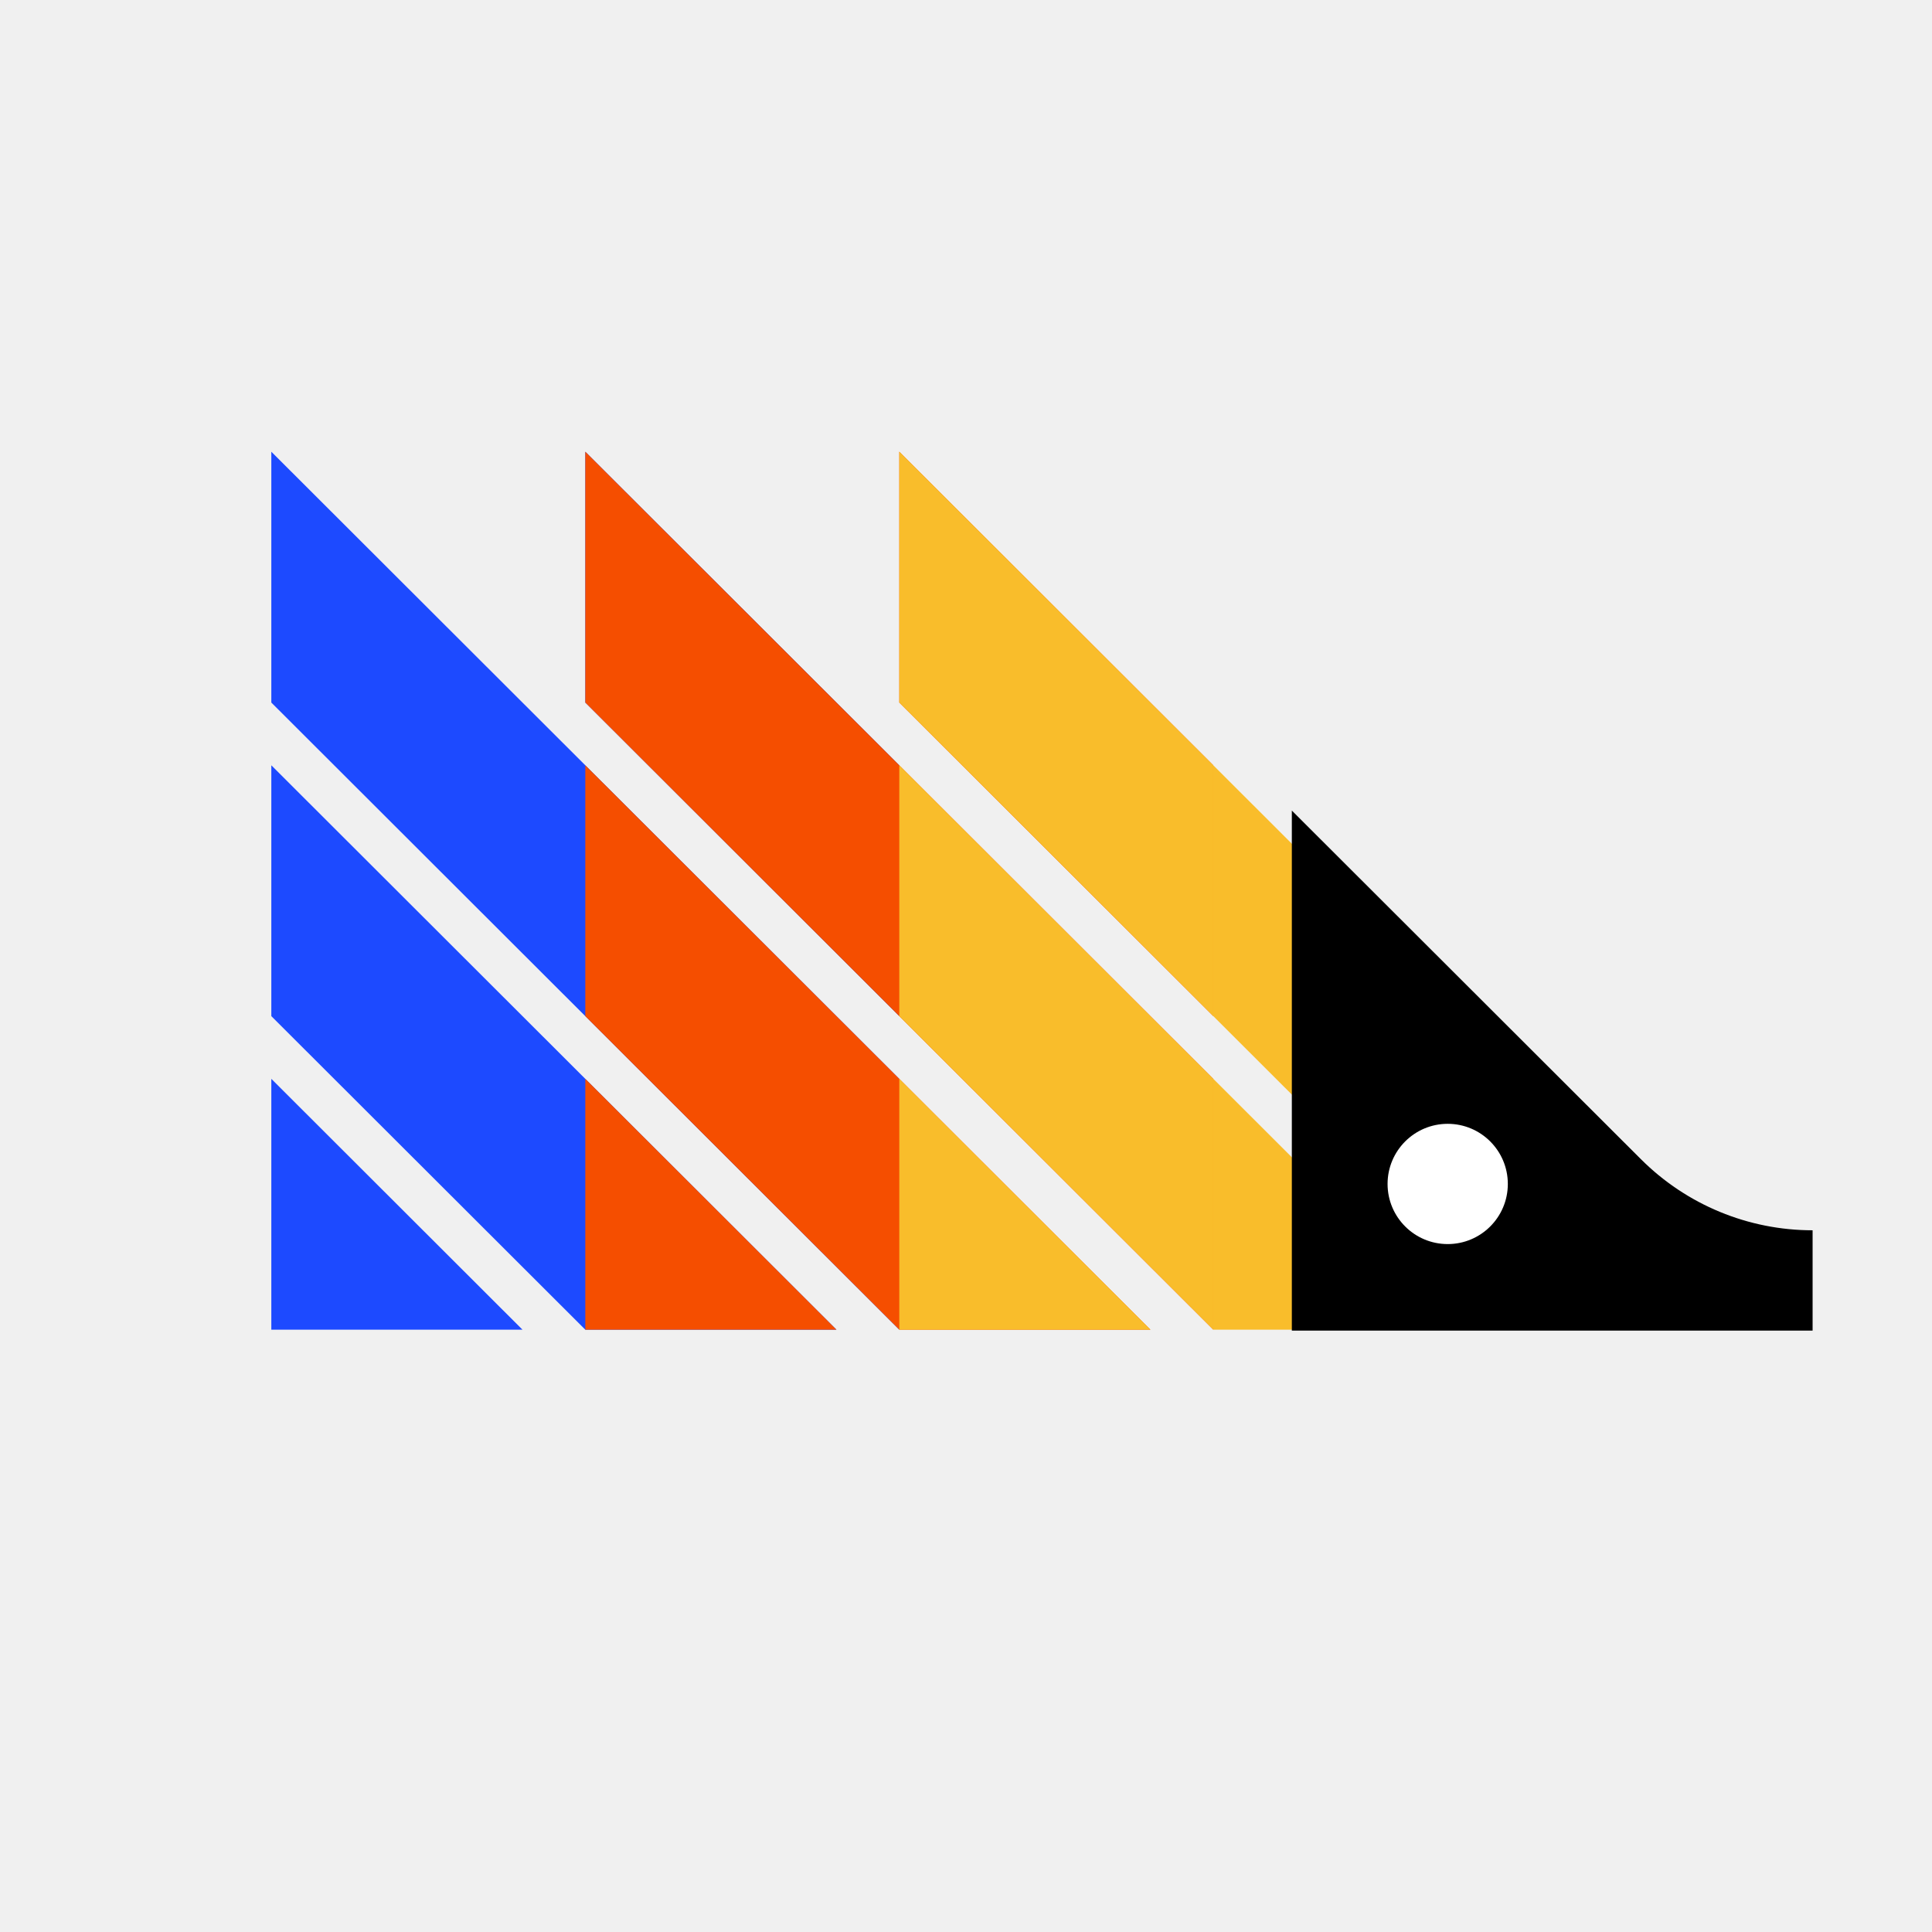
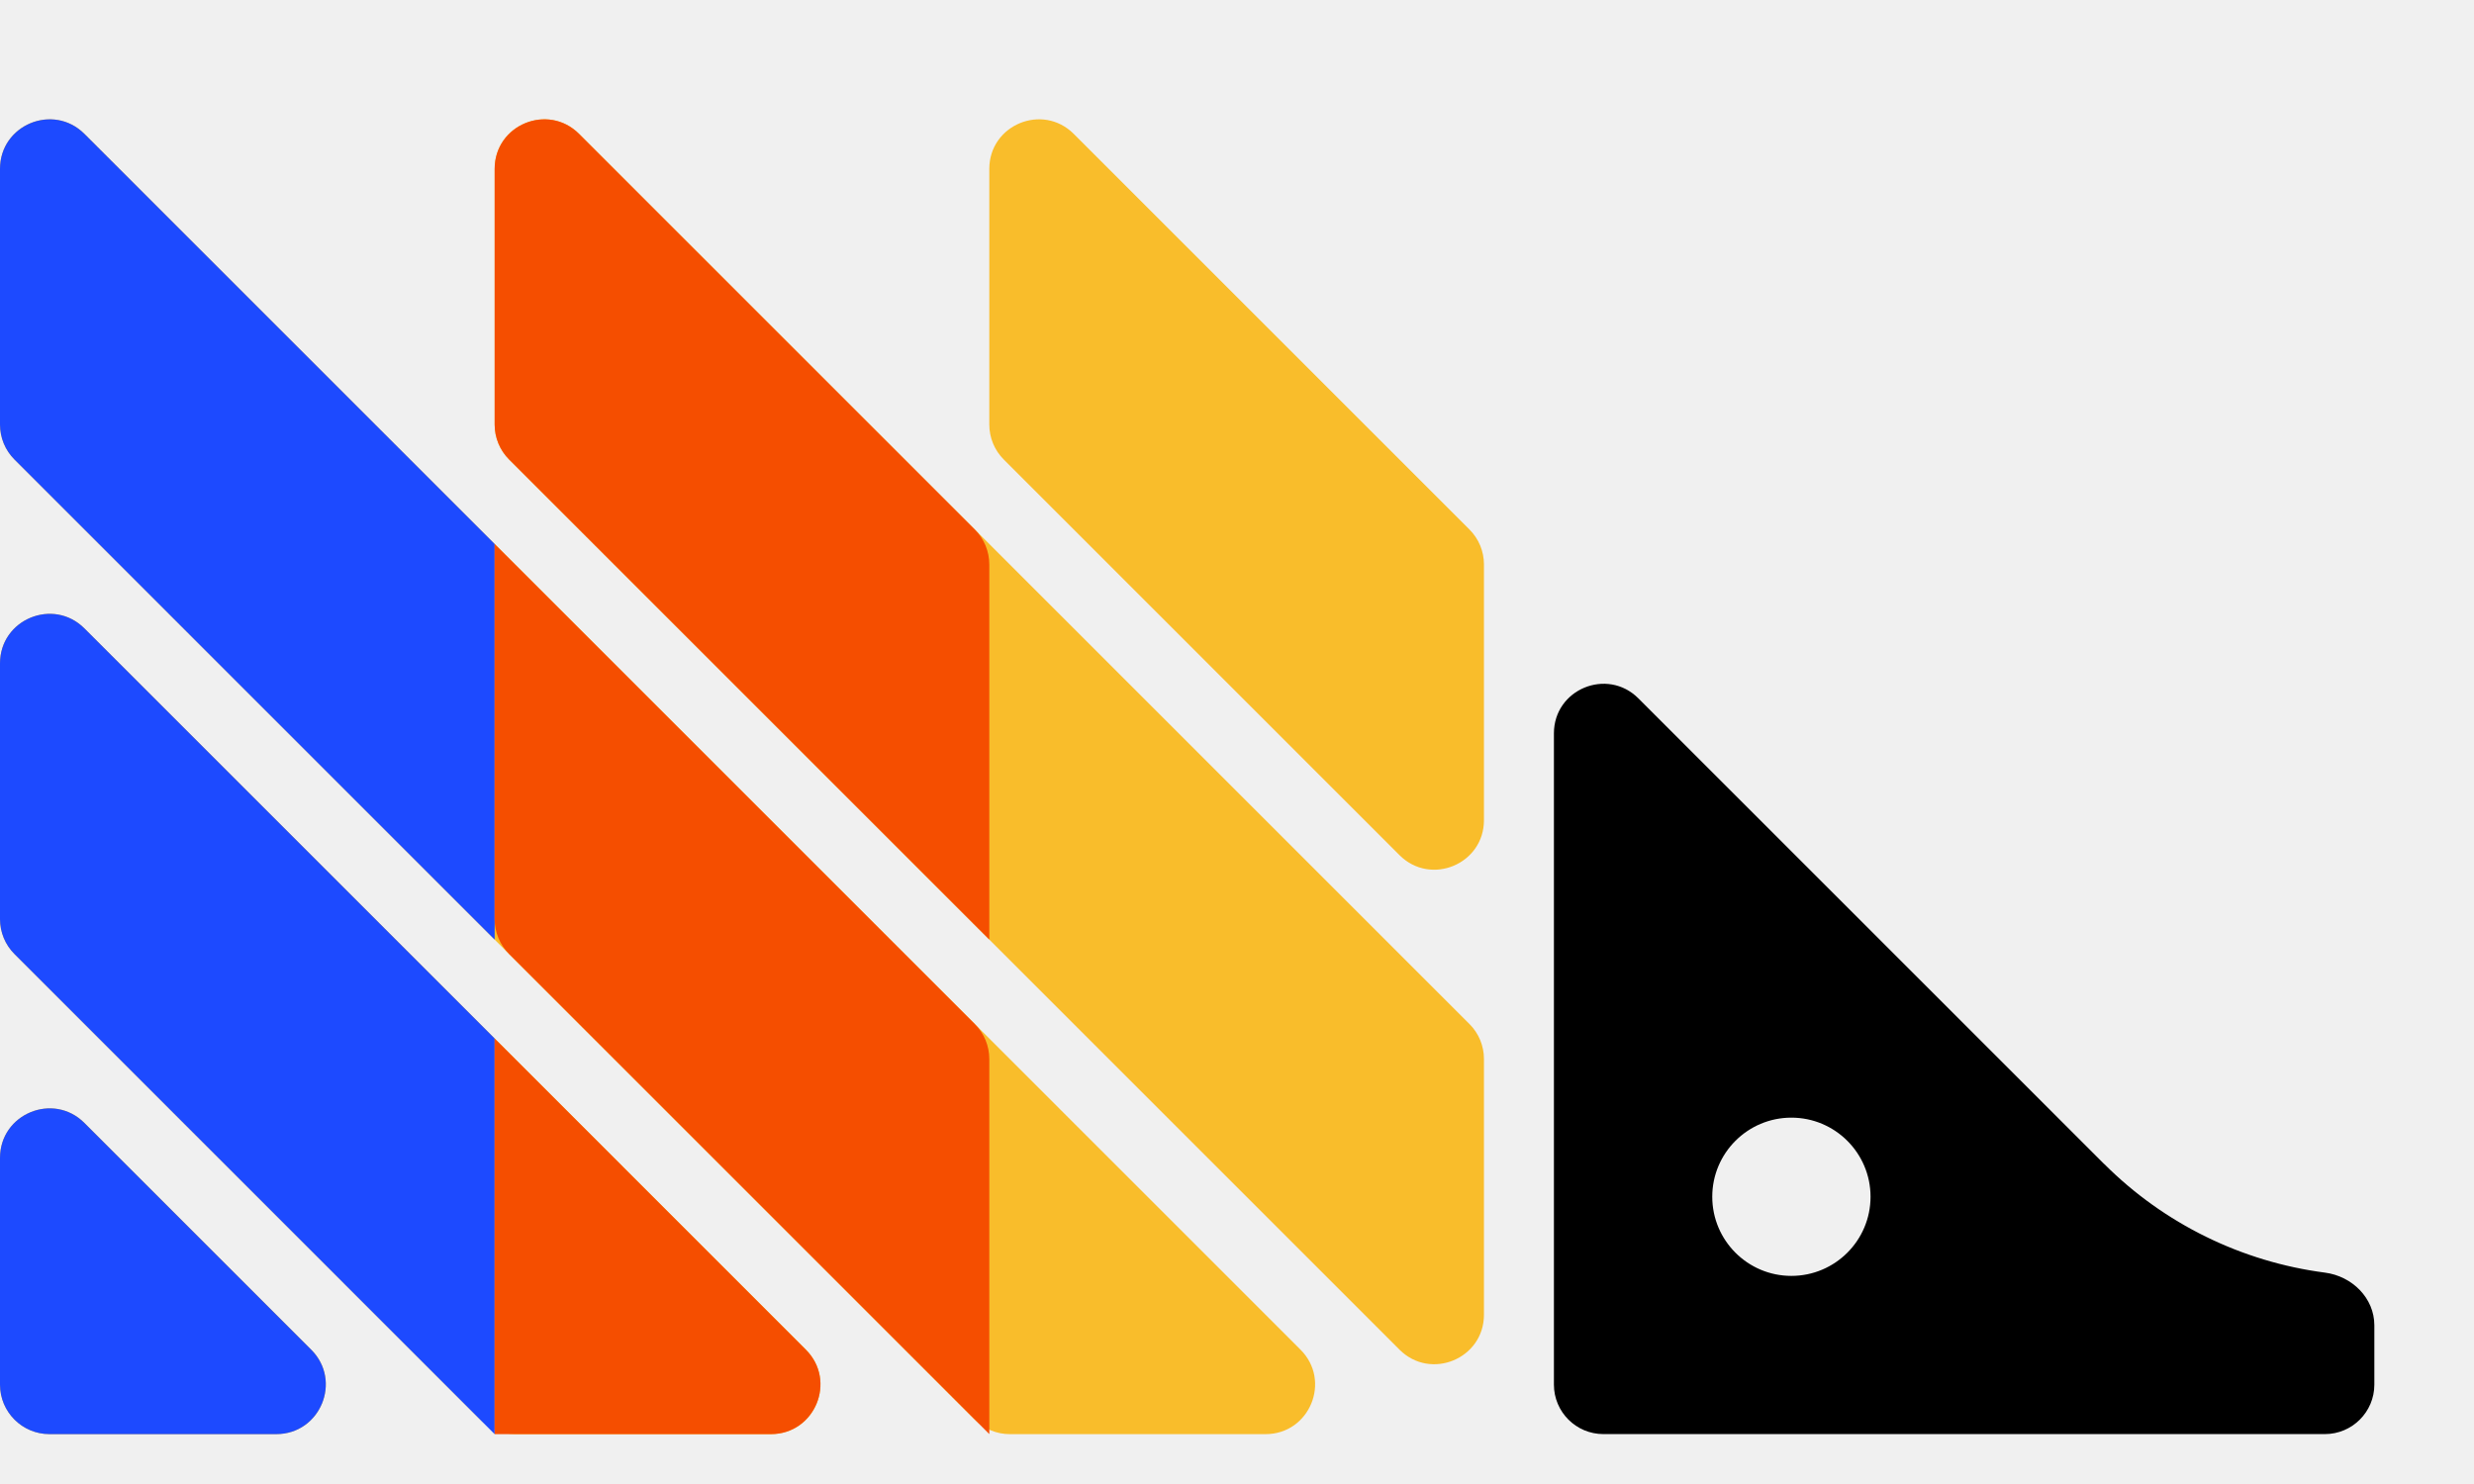
- <svg xmlns="http://www.w3.org/2000/svg" width="131" height="131" fill="none" version="1.1" id="svg8">
-   <defs id="defs12" />
-   <path d="m 18.397,90.161 h 17.032 l -17.032,-17.01 z m 21.29,-38.27 -21.29,-21.262 v 17.008 l 21.29,21.263 v -17.01 z m -21.29,0 v 17.009 l 21.29,21.26 v -17.007 z m 42.58,0 -21.29,-21.262 v 17.008 l 21.29,21.262 v -17.01 z m -21.29,38.27 h 17.03 l -17.03,-17.01 z m 0,-38.27 v 17.009 l 21.29,21.26 v -17.007 z" fill="#000" id="path6" style="fill:#1d4aff;fill-opacity:1" />
-   <path d="m 39.687,90.161 h 17.032 l -17.032,-17.01 z m 21.29,-38.27 -21.29,-21.262 v 17.008 l 21.29,21.263 v -17.01 z m -21.29,0 v 17.009 l 21.29,21.26 V 73.153 Z m 42.58,0 -21.29,-21.262 v 17.008 l 21.29,21.262 v -17.01 z m -21.29,38.27 h 17.03 l -17.03,-17.01 z m 0,-38.27 v 17.009 l 21.29,21.26 V 73.153 Z" fill="#000" id="path6-6" style="fill:#f54e00;fill-opacity:1" />
-   <path style="fill:#f9bd2b;fill-opacity:1" d="m 82.267,51.889 v 17.009 l 21.29,21.26 v -17.007 z" id="path2923" />
-   <path style="fill:#f9bd2b;fill-opacity:1" d="m 82.267,90.159 h 17.03 l -17.03,-17.01 z" id="path2921" />
-   <path style="fill:#f9bd2b;fill-opacity:1" d="m 60.977,51.889 v 17.009 l 21.29,21.26 v -17.007 z" id="path2917" />
-   <path style="fill:#f9bd2b;fill-opacity:1" d="m 82.267,51.889 -21.29,-21.262 v 17.008 l 21.29,21.263 v -17.01 z" id="path2915" />
-   <path style="fill:#f9bd2b;fill-opacity:1" d="m 60.977,90.159 h 17.032 l -17.032,-17.01 z" id="path6-8" />
-   <path fill-rule="evenodd" clip-rule="evenodd" d="m 111.275,78.61 a 16.457,16.457 0 0 0 11.629,4.81 v 6.803 H 87.594 V 54.962 L 111.275,78.611 Z m -10.056,1.408 a 3.404,3.404 0 0 1 -3.406,3.402 3.404,3.404 0 0 1 -3.406,-3.402 3.404,3.404 0 0 1 3.406,-3.402 3.404,3.404 0 0 1 3.406,3.402 z" fill="#000000" id="path4" style="fill:#000000;fill-opacity:1" />
-   <circle style="opacity:1;fill:#ffffff;stroke-width:1.16" id="path2820" cx="98.162" cy="80.278" r="4.077" />
+ <svg xmlns="http://www.w3.org/2000/svg" width="50" height="30" viewBox="0 0 50 30" fill="none" version="1.1" id="svg12">
+   <defs id="defs16" />
+   <path d="M10.891 17.206c-.368.737-1.42.737-1.789 0L8.221 15.443c-.141-.281-.141-.613 0-.894l.881-1.763c.369-.737 1.42-.737 1.789 0l.881 1.763c.141.281.141.613 0 .894l-.881 1.763zM10.891 27.203c-.368.737-1.42.737-1.789 0L8.221 25.44c-.141-.281-.141-.613 0-.894l.881-1.763c.369-.737 1.42-.737 1.789 0l.881 1.763c.141.281.141.613 0 .894l-.881 1.763z" fill="#1D4AFF" id="path2" />
+   <path d="M0 23.408c0-.891 1.077-1.337 1.707-.707l4.583 4.583c.63.63.184 1.707-.707 1.707H1c-.552 0-1-.448-1-1v-4.583zm0-4.828c0 .265.105.52.293.707l9.411 9.411c.188.188.442.293.707.293h5.169c.891 0 1.337-1.077.707-1.707L1.707 12.704C1.077 12.074 0 12.52 0 13.411v5.169zm0-9.997c0 .265.105.52.293.707L19.701 28.699c.188.188.442.293.707.293h5.169c.891 0 1.337-1.077.707-1.707L1.707 2.707C1.077 2.077 0 2.523 0 3.414v5.169zm9.997 0c0 .265.105.52.293.707l17.994 17.994c.63.63 1.707.184 1.707-.707v-5.169c0-.265-.105-.52-.293-.707l-17.994-17.994c-.63-.63-1.707-.184-1.707.707v5.169zm11.704-5.876c-.63-.63-1.707-.184-1.707.707v5.169c0 .265.105.52.293.707l7.997 7.997c.63.63 1.707.184 1.707-.707v-5.169c0-.265-.105-.52-.293-.707l-7.997-7.997z" fill="#F9BD2B" id="path4" />
+   <path d="M42.525 23.531l-9.413-9.413c-.63-.63-1.707-.184-1.707.707v13.166c0 .552.448 1 1 1h14.581c.552 0 1-.448 1-1v-1.199c0-.552-.45-.993-.997-1.065-1.681-.219-3.253-.986-4.463-2.197zm-6.321 2.262c-.883 0-1.599-.717-1.599-1.6 0-.883.717-1.599 1.599-1.599.883 0 1.6.717 1.6 1.599 0 .883-.717 1.6-1.6 1.6z" fill="#000" id="path6" />
+   <path d="M0 27.992c0 .552.448 1 1 1h4.583c.891 0 1.337-1.077.707-1.707l-4.583-4.583C1.077 22.071 0 22.517 0 23.408v4.583zM9.997 10.997L1.707 2.707C1.077 2.077 0 2.523 0 3.414v5.169c0 .265.105.52.293.707L9.997 18.995V10.997zM1.707 12.704C1.077 12.074 0 12.52 0 13.411v5.169c0 .265.105.52.293.707L9.997 28.992V20.994l-8.29-8.29z" fill="#1D4AFF" id="path8" />
+   <path d="M19.994 11.411c0-.265-.105-.52-.293-.707l-7.997-7.997c-.63-.63-1.707-.184-1.707.707v5.169c0 .265.105.52.293.707l9.704 9.704v-7.583zM9.997 28.992h5.583c.891 0 1.337-1.077.707-1.707L9.997 20.994v7.998zM9.997 10.997v7.583c0 .265.105.52.293.707l9.704 9.704v-7.583c0-.265-.105-.52-.293-.707L9.997 10.997z" fill="#F54E00" id="path10" />
</svg>
